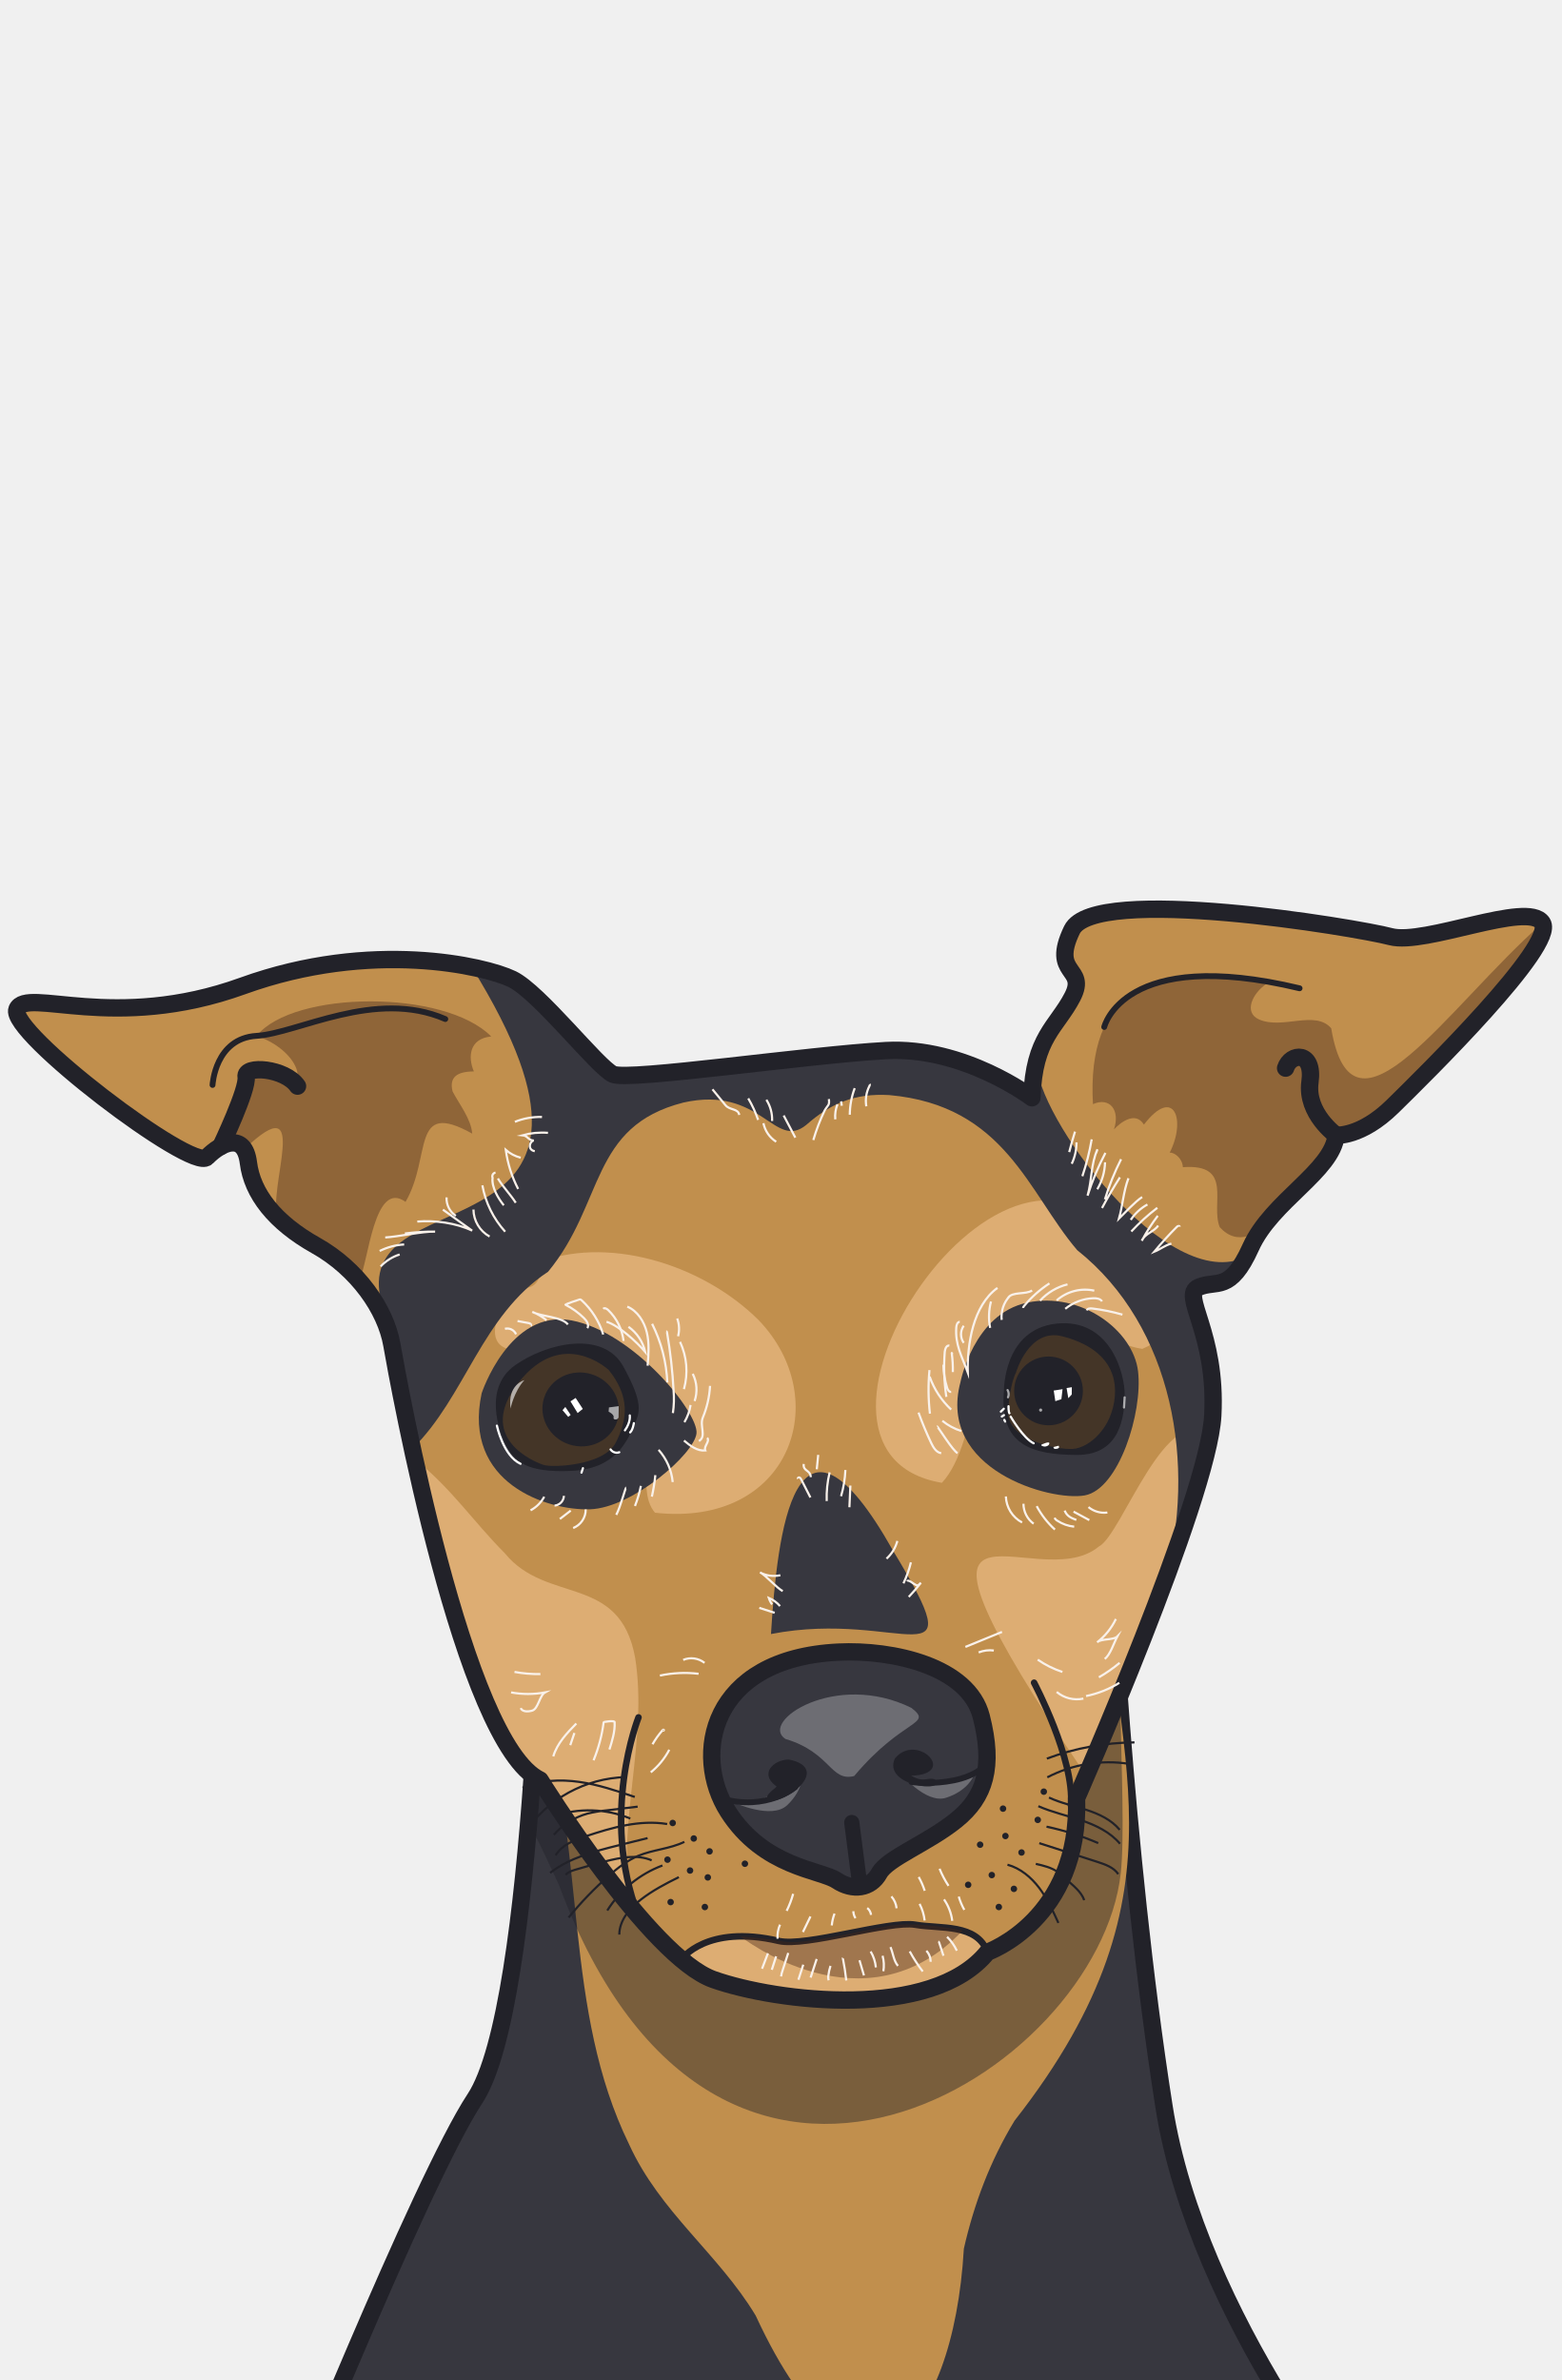
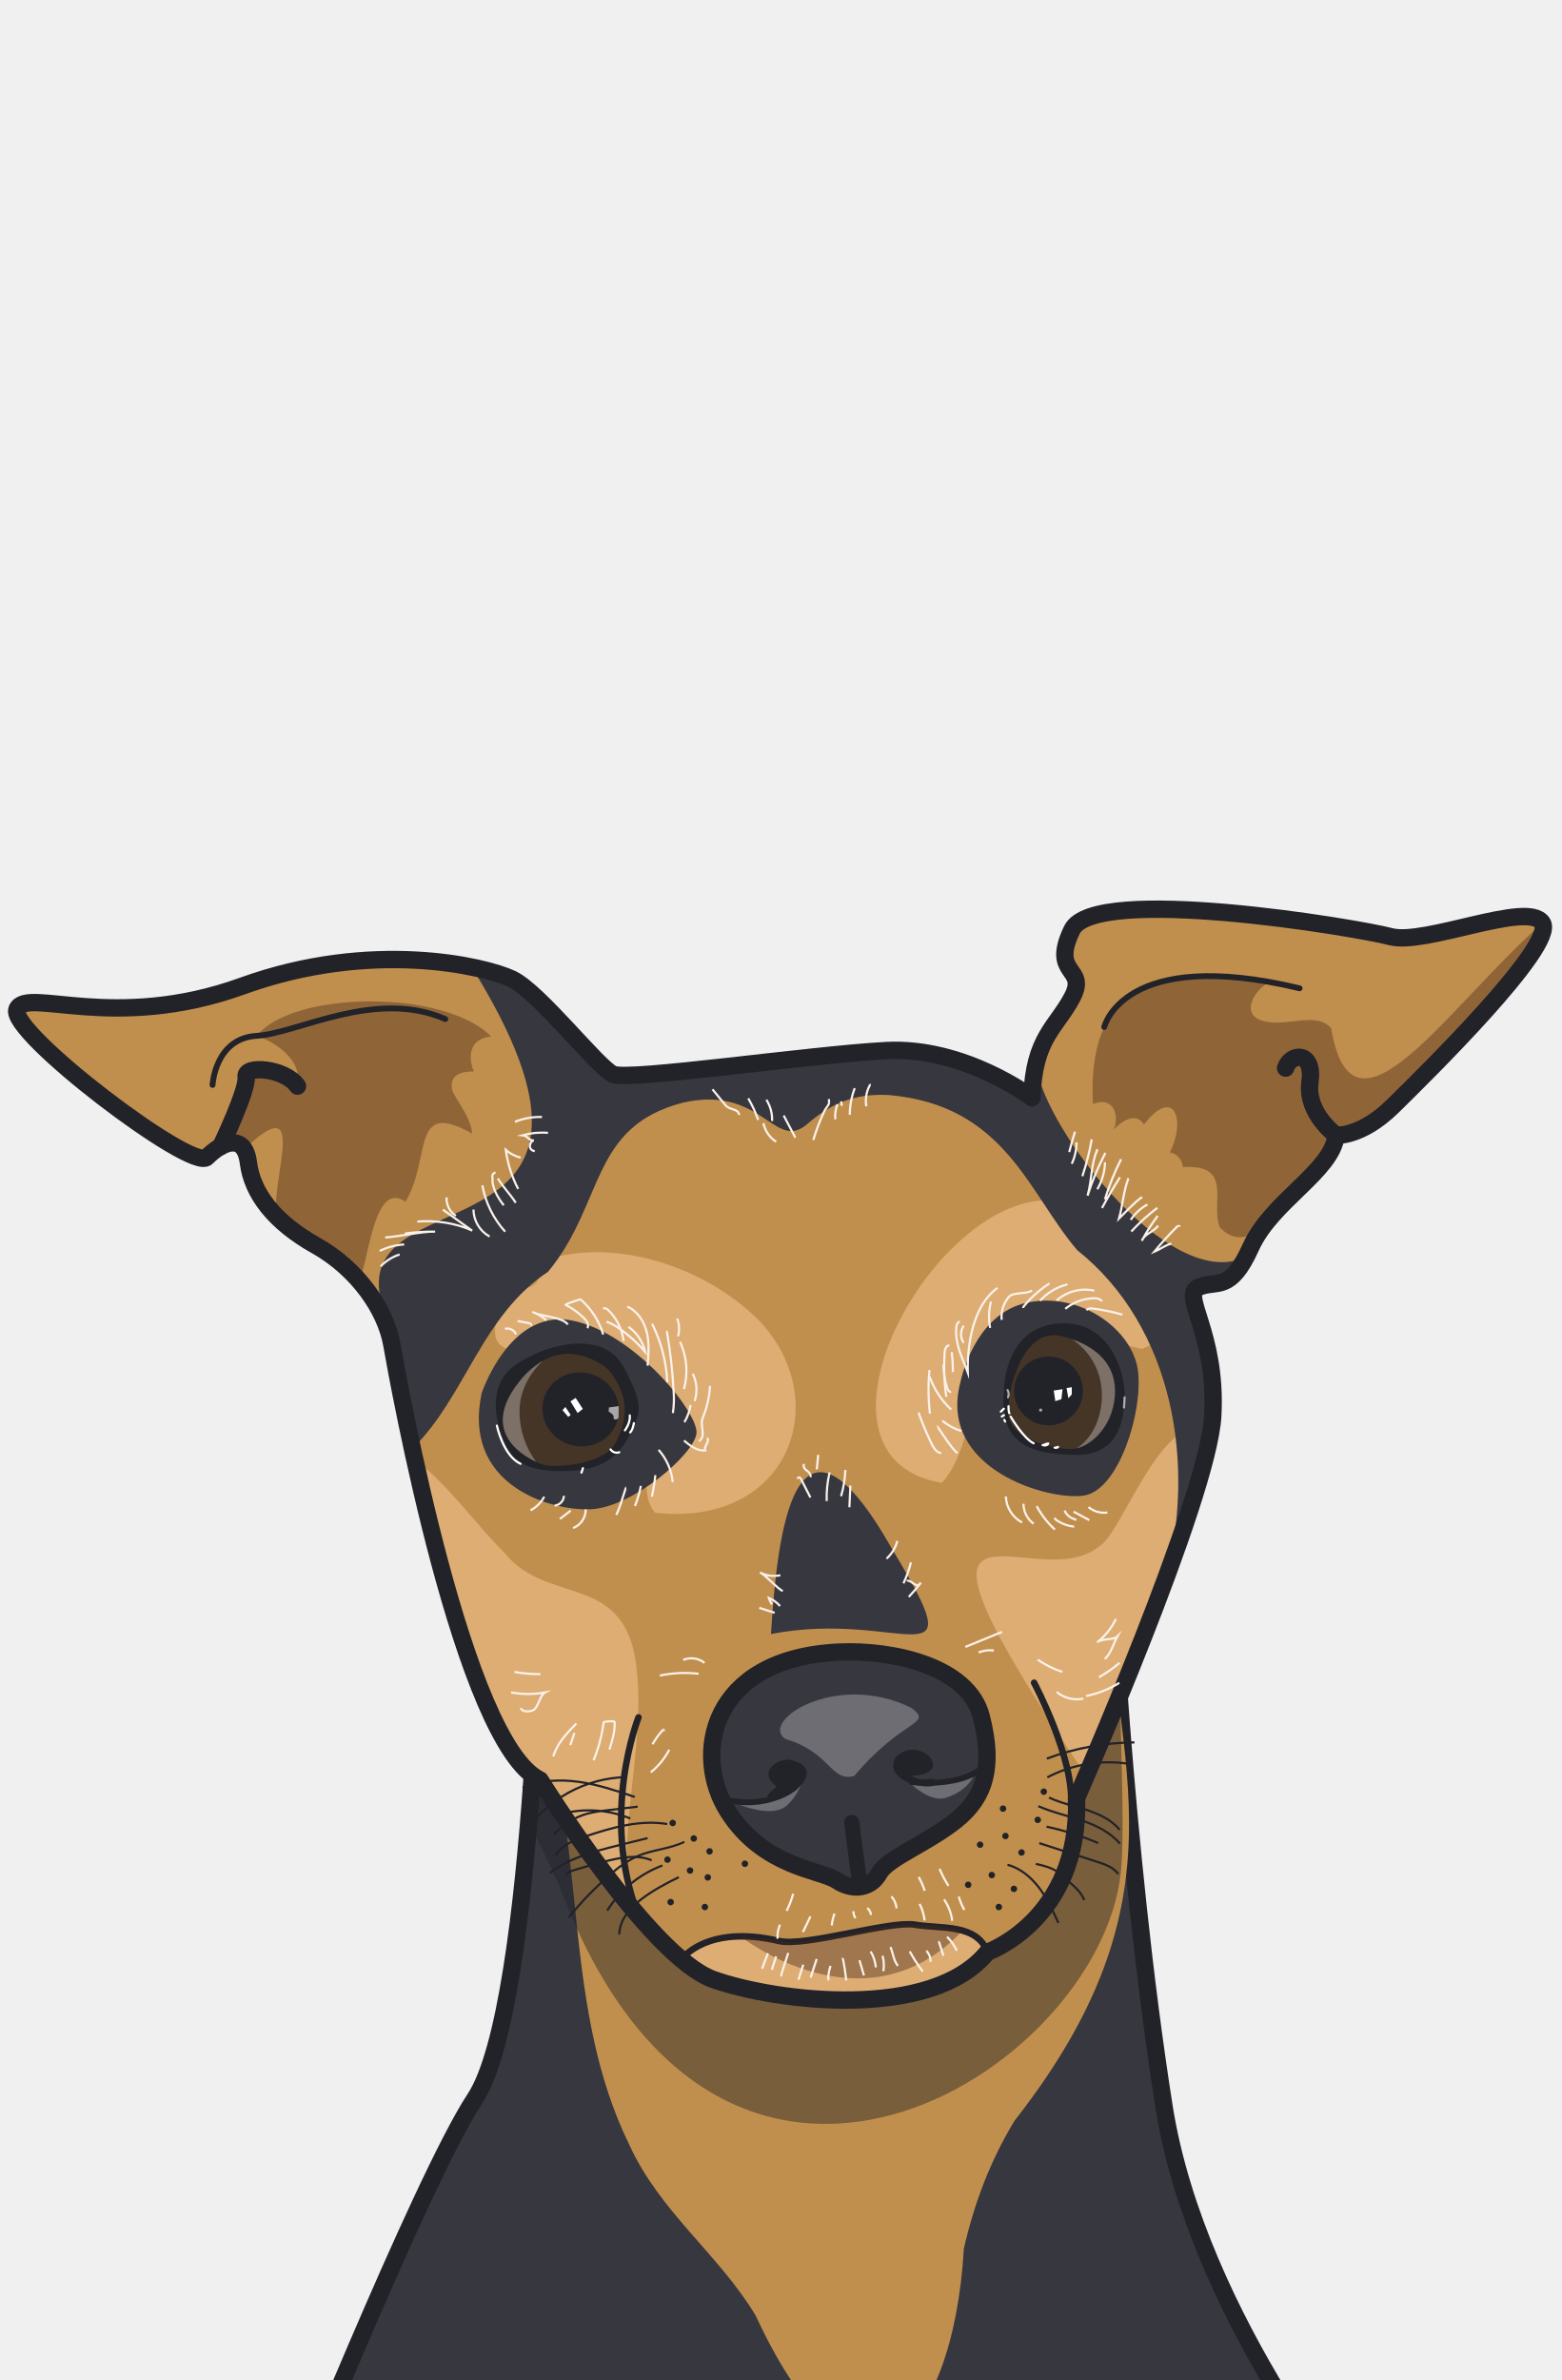
<svg xmlns="http://www.w3.org/2000/svg" width="720" height="1097.2" viewBox="0 0 720 1097.2">
  <path d="M536.69 971.06c15.49 98.61 95.13 192.93 95.13 192.93l-503.82 5.7s66.28-164.82 91-202.24c28.59-43.32 31.24-263.15 31.24-263.15l261.36 6.91s6.21 139.6 25.09 259.85z" fill="#37373f" stroke="#222229" stroke-linecap="round" stroke-linejoin="round" stroke-width="8" />
  <path d="M250.32 791.13c19.82 64.07 9.48 135.6 39.75 197.44 14.23 31.27 41.14 50.38 58.34 78.9 47.59 102.74 91.1 53.84 96-30.82 4.66-20.45 12-40.27 23.38-59 84.77-108.06 42-170.67 42-263.34 29.93-7.44-271.42-8.07-259.62-10.05 2.46-1.49-5.84 50.92.15 86.87z" fill="#c18f4d" />
  <path d="M257.75 869.08c73.41 197.86 248.92 86.46 259-5.52 1.74-15.75.37-49.19-.1-71.86-5.28-54.42-3-85.47-6.69-80.53l-259.77-6.87s-.83 68.3-6.51 136.26c5.32 9.15 9.53 18.98 14.07 28.52z" fill="#222229" opacity=".45" />
  <path d="M476.23 506.73S444.94 483 409 485s-118.78 14.13-125.9 10.92-34-37.85-46.52-43.88-64.74-18.38-124.26 3.15-99.79.35-104.06 10.75S89.1 541 95.85 534.13s17.35-11.6 19.11 2.56 12 27.43 31.15 38.16 32.17 29.44 35 45.77 33 183.75 68.33 200.61c0 0 50.62 81.61 79.89 92s100.78 19 126.4-12.58c0 0 42.94-15.11 41.08-71 0 0 60.72-138 62.8-176.33s-15-55.59-6.56-59.21 14.47 2.87 24.1-18.48 37.58-35 39.34-51.61c0 0 11.46 1 26.06-13.32s75.68-74.3 69-84.6-54.16 10.57-70 6.35-136.71-24.27-146.94-3.12 7.46 16.91.22 30.88-17.75 18.7-18.6 46.52z" fill="#c18f4d" />
  <path d="M349.77 608.56c-26.43-26.29-71.1-39.5-103.26-25.78 7 5.92-3.86 16.45-9 7.27-38.29 65.79 53.47 4.08 62.36 51C304.63 660 292 685.6 302 697.38c62.44 6.9 82.85-52.38 47.77-88.82zM290.39 876.93c-5.78-37 8.41-75.1 2.47-112.63-7.05-39-40.73-24.51-60.09-48.23-14.57-14.66-24.45-29.68-41.2-43.18 32.72 141.6 37.87 120.3 99.19 206.09-.14-.68-.27-1.35-.37-2.05zM558.42 662.59c-20.28-19.07-41.17 45.21-51.74 50.35-29.58 24.65-107.57-44.86-5.38 106.42 12.89-29.99 49.77-117.79 57.12-156.77zM518.77 577.07c-52.08-87-170.49 92.15-84.47 106.52 18.52-20.12 11.22-70.26 44.64-77.08 18.6-2.8 30 12.67 47.74 15.33 26.63-10.92.69-34.91-7.91-44.77zM426.88 887.19c-16.06-2.75-38 4.43-53.72 7.57-7.61 1.51-26.83-3-34.58-2.57-6.69.35-17.24 5.39-23.88 9.58 4.74 3.83 10.57 10 14.67 11.44 29.27 10.38 100.78 19 126.4-12.58 0 0-4.88-5.83-4-6.23-9.12-6.26-13.77-5.31-24.89-7.21z" fill="#ddad73" />
  <path d="M711.19 425.53c-43.91 38.68-87.55 107.83-97.4 48.5-7.47-8.56-22.43.74-33.3-4.07-7.19-3.22-3-12 3.26-16.26-52.39-13.19-82.85 3.63-79.81 55.31 7.82-3.46 12.66 2.91 9.67 11.67 2.59-2.79 9.73-8.83 13.83-2.23 13.83-17.92 19.6-2.26 11.9 12.91 2.33-.06 5.83 2.68 6.06 6.72 23.59-1.72 12.56 16.84 17 27.68 16.51 18 37.9-21.73 49.45-30.86 5.54-7.08 2.73-12.07 7.81-11.1 26.67-4.8 102.84-96.2 91.53-98.27zM208.67 503.15c-1.59-6.41 1.81-9.18 9.82-9.21-2.85-6.66-2.13-15.17 8-16.11-21.42-21.76-91.22-21.32-108.17-.29 25.8 8.77 24.9 35.84-.86 12.93-2.18 11.14-5.24 24.42-14.37 35.34 1.9 0 8.22 2.35 9.53 4 31.8-30.4 10.09 19 15.63 31.87 9.2 9.67 27.77 16.94 37.37 28.83 4.34-8.89 6.83-46.94 21.37-36.44 12.24-21.06 2.21-47.36 30.73-31.47-.48-6.71-6.01-13.6-9.05-19.45z" fill="#482718" opacity=".41" />
  <path d="M411.73 714.8c-45.36-80.39-53.36-8-56.25 38.5 60.52-11.72 94.52 24.93 56.25-38.5z" fill="#37373f" />
  <path d="M552.65 593.46c7.8-3.36 13.57 1.94 22-14.18-36.41 18.35-97.85-65.9-96.68-90a75.2 75.2 0 00-2.18 16.76C423.52 460.63 309.38 505 280.69 494c-18-15.28-36.55-46.5-63.2-48.18 83.8 135.18-49.69 96.93-42.55 149.91 5.1 28 7.67 31 15.24 72.11 24.39-23.88 31.75-61.26 62.53-81.56 26.19-31.67 19.1-67 62.43-78 36-8.06 41.91 22.32 56.62 10.3 11.21-9.9 22.38-14.66 38.22-13.74 53.49 4.74 64.07 45 86.7 71.49 44.26 35.18 55.21 99.13 40.37 152.72 46.72-117.88 3.83-115.16 15.6-135.59z" fill="#37373f" />
  <path d="M475.8 506.08s-31.29-23.72-67.27-21.76-118.75 14.15-125.87 10.94-34-37.85-46.52-43.88-64.73-18.38-124.25 3.15-99.79.35-104.06 10.75 80.83 75.07 87.59 68.2 17.34-11.61 19.11 2.55 12 27.43 31.15 38.17 32.16 29.43 35 45.76 33 183.75 68.32 200.61c0 0 50.63 81.62 79.9 92s100.77 19 126.39-12.59c0 0 42.95-15.1 41.08-71 0 0 60.73-138 62.81-176.33s-15-55.58-6.57-59.2 14.48 2.86 24.1-18.49 37.59-35 39.35-51.61c0 0 11.46 1 26.06-13.32s75.67-74.3 69-84.6S657 436 641.18 431.8s-136.7-24.28-146.93-3.12 7.46 16.91.22 30.88-17.83 18.7-18.67 46.52z" fill="none" stroke="#222229" stroke-linecap="round" stroke-linejoin="round" stroke-width="8" />
  <path d="M476.79 775.74s18.71 35.18 17 56.53M294.4 791.73s-17.9 44.8-.19 91.2" fill="none" stroke="#222229" stroke-linecap="round" stroke-linejoin="round" stroke-width="3" />
  <path d="M386.57 761.64c25-1.21 59.92 6.53 65.86 29.67s1.82 37.05-11.52 47.8-31.68 17.45-35.54 24.49-12.14 8.27-19.61 3.31-33.6-5.92-50.09-31.77-8.53-70.62 50.9-73.5z" fill="#37373f" stroke="#222229" stroke-linecap="round" stroke-linejoin="round" stroke-width="8" />
  <path d="M420.23 787.35c-34.94-17.27-70.36 6.36-58.09 14.32 21 6.25 20.71 19.87 31.7 17.09 22.73-26.98 36.61-23.44 26.39-31.41z" fill="#fff" opacity=".27" />
  <path fill="none" stroke="#222229" stroke-linecap="round" stroke-linejoin="round" stroke-width="7" d="M392.73 840.19l3.8 29.62" />
  <path d="M370 817.52s-17.41 16.26-31.6 13.44c0 0 17.42 8.09 24.59 1.21 7.74-7.38 7.01-14.65 7.01-14.65zM448.9 818.7s-22.77 7-34.28-1.8c0 0 12.09 14.91 21.56 11.89 10.15-3.25 12.72-10.09 12.72-10.09z" fill="#fff" opacity=".27" />
  <path d="M422.82 821.71c-12-1.44 20.27 4.83 32.14-8.62M367.07 823.57s-13.26 11.73-34.68 5.48" fill="none" stroke="#222229" stroke-miterlimit="10" stroke-width="2.69" />
  <path d="M363.75 811.16c-7.05 0-13.93 6.59-5.73 12.38.24.56-5.64 3.6-4.34 6.57 8.59 1.89 30-14.9 10.07-18.95zm-.53 9.9c.11.09 0 .02 0 0zM430.94 820.24c-4-1-4.47 1.85-10.82-1.61 22-.67 2.72-20.23-7.49-8-6.03 12.87 24.7 16.28 18.31 9.61z" fill="#222229" />
  <path d="M101.79 528.53s12.66-26.48 11.68-32.07 18-4.07 23.71 4.26M616.1 523.36S602 513.33 604 498.81s-9-13.45-11.24-6.39" fill="none" stroke="#222229" stroke-linecap="round" stroke-linejoin="round" stroke-width="8" />
  <path d="M509.13 473.45s8.82-37.29 90.08-17.84M98 500.17s1.14-21.45 20.25-22.63 54.62-21.83 87.06-7.76" fill="none" stroke="#222229" stroke-linecap="round" stroke-miterlimit="10" stroke-width="2.69" />
  <path d="M314.21 903.29s11.41-16.36 44.93-8.48c12.17 2.86 51.06-9.53 62.83-7.5s28.39-.69 33.36 12.66" fill="none" stroke="#222229" stroke-miterlimit="10" stroke-width="3" />
  <path d="M341.4 892.67S398.55 938 443.84 890c0 0-20.65-4.53-34.34-2.1s-39.3 8.82-48.07 7.21-20.03-2.44-20.03-2.44z" fill="#482718" opacity=".41" />
  <path d="M310.16 841.91a1.5 1.5 0 000-3 1.5 1.5 0 000 3zM319.88 849.06a1.5 1.5 0 000-3 1.5 1.5 0 000 3zM307.76 858.82a1.5 1.5 0 000-3 1.5 1.5 0 000 3zM318.16 863.83a1.5 1.5 0 000-3 1.5 1.5 0 000 3zM327.16 855a1.5 1.5 0 000-3 1.5 1.5 0 000 3zM343.46 860.7a1.5 1.5 0 000-3 1.5 1.5 0 000 3zM326.35 867a1.5 1.5 0 000-3 1.5 1.5 0 000 3zM325 880.65a1.5 1.5 0 000-3 1.5 1.5 0 000 3zM309.21 878.38a1.5 1.5 0 000-3 1.5 1.5 0 000 3zM446.4 870.41a1.5 1.5 0 000-3 1.5 1.5 0 000 3zM457.29 865.92a1.5 1.5 0 000-3 1.5 1.5 0 000 3zM451.91 851.92a1.5 1.5 0 000-3 1.5 1.5 0 000 3zM463.58 847.92a1.5 1.5 0 000-3 1.5 1.5 0 000 3zM462.47 835.3a1.5 1.5 0 000-3 1.5 1.5 0 000 3zM478.48 840.48a1.5 1.5 0 000-3 1.5 1.5 0 000 3zM481.27 827.47a1.5 1.5 0 000-3 1.5 1.5 0 000 3zM471 855.51a1.5 1.5 0 000-3 1.5 1.5 0 000 3zM467.49 872.28a1.5 1.5 0 000-3 1.5 1.5 0 000 3zM460.54 880.64a1.5 1.5 0 000-3 1.5 1.5 0 000 3z" fill="#222229" />
  <path d="M288.6 819.25a58.32 58.32 0 00-46.66 25.55M292.68 828.41c-8.39-2.84-16.85-5.69-25.62-6.94s-18-.82-26.1 2.72M294 832.88l-14.16 1.7a62.74 62.74 0 00-8.94 1.51 31.61 31.61 0 00-15.53 9.76M307.61 840.89c-12.62-2.07-25.41 1.63-37.54 5.65-5.31 1.76-11 3.94-13.85 8.77M290.62 838.35a50.35 50.35 0 00-35.25-1.1M298.58 847.38l-13.24 3.29c-11.13 2.77-22.61 5.71-31.69 12.72M315.54 849.11c-6.68 3.27-14.44 3.57-21.29 6.45-5 2.12-9.4 5.55-13.5 9.15A158.35 158.35 0 00262.17 884" fill="none" stroke="#222229" stroke-miterlimit="10" />
  <path d="M300.46 857.62c-6.71-2.83-14.39-1.3-21.45.51q-6.93 1.77-13.77 3.83c-1.63.49-3.36 1.06-4.42 2.38M305.44 860A51.36 51.36 0 00280 880.76M313 865.38c-6.1 3-12.18 6.2-17.56 10.38-5.16 4-9.88 9.58-9.89 16.11M464.53 859.65c5.94 1.61 10.92 5.79 14.63 10.69s6.29 10.56 8.84 16.15M477.59 859.26c3.52.81 7.13 1.65 10.09 3.72a37.43 37.43 0 013.88 3.35c3.18 2.9 6.9 5.6 8.35 9.65M479.19 849.71l26.81 8.64c3.6 1.16 7.48 2.51 9.61 5.64M482.53 842.11a126.18 126.18 0 0123.84 7.58M478.75 832.67c6.41 2.81 13.3 4.31 19.93 6.55s13.2 5.41 17.72 10.75M483.66 828.68c5.48 2.57 11.48 3.81 17.24 5.68s11.52 4.53 15.37 9.2M482.89 819.36a61.33 61.33 0 0137.68-6.21M482.68 810.73a118.37 118.37 0 0140.4-7.47" fill="none" stroke="#222229" stroke-miterlimit="10" />
  <path d="M222.08 642.3s12.8-38.94 41.43-33.58 58.66 42.56 57.63 52.08-29.57 34.34-49.07 35-58.94-11.87-49.99-53.5z" fill="#37373f" />
  <path d="M292.72 656.24c-3.62 8.54-9 21-29.63 21.87s-25.86-4.62-29.6-11.57-10.53-26.87 4-37.15 40.62-16.29 49.9.56 7.61 21.05 5.33 26.29z" fill="#222229" />
  <path d="M280.73 631.64s-21.22-20.1-41.5 5.55 7.09 36.75 11.39 38.14 27.87.27 33.26-10.22 6.81-20.96-3.15-33.47z" fill="#443527" />
+   <path d="M239.54 651.23c-.17-9.52 4.26-17.7 10.81-23.94a38.24 38.24 0 00-11.12 9.9c-17.1 21.63-.31 32.92 8 36.75a38.65 38.65 0 01-7.69-22.71z" fill="#fefdff" opacity=".3" />
  <ellipse cx="267.74" cy="649.78" rx="16.98" ry="17.7" transform="rotate(-72.08 267.724 649.77)" fill="#222229" />
  <path d="M442.85 637.15s6-31.39 30.78-36.63 48.88 12.78 51.1 31.68-8.86 54.31-24.56 57.19-68.12-11.81-57.32-52.24z" fill="#37373f" />
  <path d="M462.89 641.36s-.43-28.54 24.27-31.16 31.54 23.08 31.4 32.88-1.8 27.81-22.2 27.66-35.68-4.35-33.47-29.38z" fill="#222229" />
  <path d="M468.46 632.73s5.94-20.59 21.3-16.69 25.49 12.88 24.27 27.68-12 23.81-19.45 24.25-30.56-4.39-29.74-17.41 3.62-17.83 3.62-17.83z" fill="#443527" />
+   <path d="M494.23 617.37a30.36 30.36 0 0113.7 23.25c.81 8.76-2.18 19.27-9 25.19a20.93 20.93 0 01-2.57 1.89c7.29-1.62 16.55-10.34 17.66-24 1.1-13.29-7.02-21.9-19.79-26.33z" fill="#fefdff" opacity=".3" />
  <circle cx="483.45" cy="641.22" r="15.85" fill="#222229" />
  <path fill="#fff" d="M265.42 644.46l-2.39 1.57 3.3 5.4 2.38-1.92-3.29-5.05zM260.67 648.62l-1.3 1.48 2.63 3.1 1.12-.91-2.45-3.67z" />
  <path d="M285.26 648.25l-4.49.58-.16 1.95s2.73 1.35 2.3 2.67 2.2 1.27 2.29-.13.06-5.07.06-5.07z" fill="#fff" opacity=".6" />
-   <path d="M290.37 652.52s.53 3.06-2.23 6.88M292.25 656.08s-.41 3.09-1.72 4.27M281.52 668.2a3.42 3.42 0 004 1.3M268.78 676.84l-.67 2.05" fill="none" stroke="#fff" stroke-linecap="round" stroke-linejoin="round" stroke-width="1.01" />
-   <path d="M241.78 636.26s-7.91 2-6.38 13.11c0 0 1.52-7.78 6.38-13.11z" fill="#fff" opacity=".6" />
-   <path d="M229.1 657.24s2.9 13.89 10.9 17.58" fill="none" stroke="#fff" stroke-linecap="round" stroke-linejoin="round" stroke-width="1.01" />
+   <path d="M290.37 652.52s.53 3.06-2.23 6.88M292.25 656.08s-.41 3.09-1.72 4.27M281.52 668.2a3.42 3.42 0 004 1.3M268.78 676.84l-.67 2.05M229.1 657.24s2.9 13.89 10.9 17.58" fill="none" stroke="#fff" stroke-linecap="round" stroke-linejoin="round" stroke-width="1.01" />
  <path fill="#fff" d="M485.85 641.06l.74 4.89 2.79-.92.54-4.61-4.07.64zM491.78 639.9l.79 4.68 1.58-1.7.05-3.36-2.42.38z" />
  <path fill="none" opacity=".6" stroke-linecap="round" stroke-linejoin="round" stroke-width="1.01" stroke="#fff" d="M518.54 644.19l-.29 4.68" />
  <path fill="none" stroke="#fff" stroke-linecap="round" stroke-linejoin="round" stroke-width="1.01" d="M461.47 650.77l1.36-1.32M461.91 653.02l.99-.62M463.08 654.62l.37.73M465 648.29s-.06 2.57.43 3.24M466 653.08s5.81 10 10.59 12.29" />
  <path d="M480.19 666s3.54-1.71 3.63-.7-1.49 1.87-2.82 1.48-.81-.78-.81-.78zM488.09 666.49l-2.33.6s-.31 1.09 1.45.82.88-1.42.88-1.42z" fill="#fff" />
  <circle cx="479.82" cy="650.06" r=".73" fill="#fff" opacity=".6" />
  <path d="M464.57 640.84a3.58 3.58 0 01.2 3.32" fill="none" stroke="#fff" stroke-linecap="round" stroke-linejoin="round" stroke-width="1.01" opacity=".6" />
  <path d="M503.36 525.24a113.91 113.91 0 01-4.31 17M505.4 531.6l.61-1.76c-3.1 7-2.48 14-4.56 21.37a120.23 120.23 0 018.23-19.72M516.91 534.4a116.38 116.38 0 00-7.46 18.52M516.37 542.76q-4.39 6.91-8.25 14.14M526.62 551.84c-3.47 2.34-7.68 7-10.68 9.94 1.75-6.18 2-12.39 4.36-18.6M529.06 555.28a21.64 21.64 0 00-7.7 7.09M533.61 556.82a94.43 94.43 0 00-12 10.91M534 565c-1.92 2.93-6.26 3.71-7.53 7a83.51 83.51 0 017.36-11.51M540.1 573.3c-3.23.9-4.8 2.49-7.9 3.75q4.95-6 10.48-11.53c.38-.38 1.28-.54 1.21 0M495.66 521.68c-1 3.13-1.85 6.28-2.67 9.45M496.35 526.63a23.12 23.12 0 01-2.19 9.88M509.51 535.82a26 26 0 01-3.57 12.44M249.9 514.94a31.08 31.08 0 00-12.5 2.23M246.57 530.7c-3.5-.57-2.38-4.63-.43-4.93-2.68 0-2.57-2.13-5.25-2.41a34.11 34.11 0 0111.77-1.11M240.08 533.71a16.67 16.67 0 01-6.88-3.59 55.31 55.31 0 005.71 18M228.47 540.59a1.73 1.73 0 00-1.35 2.38c-.54 4.37 2.62 9.49 5.15 12.68M229.57 543.28c2.3 3.88 6.05 7.7 8.23 11.22M222.41 546.45a43.17 43.17 0 0010.52 21.37M225.74 570.05a14.43 14.43 0 01-7.44-12.45M205.9 552a9.64 9.64 0 004.27 8.51M204.22 557.65l13.48 9.69c-7.29-3.51-17.23-4.9-25.29-4.19M186.68 568.66a98.48 98.48 0 0113.94-.88c-6.14-.14-16.86 2.36-23 2.7M186.35 573.71a29 29 0 00-11.28 3M184.27 578.33a20.52 20.52 0 00-8.76 5.49M386.14 509.12a14.43 14.43 0 00-1 6.91M393.75 502.66l.33-1a36.11 36.11 0 00-2.27 12.25M400.94 499.78c.22.24.07.62-.08.91a15.06 15.06 0 00-1.43 9.33M345 506.37a53.92 53.92 0 014.55 9.92M353.36 507a17.05 17.05 0 012.64 9.8M428.64 634.65a38.08 38.08 0 009.92 15.17M435 629.14a37.59 37.59 0 001.67 10.58c.29.95.91 2.07 1.89 1.95M439 624.36c-.06-.2 0-1.05-.16-.48a55.76 55.76 0 01.49 8.66M444.35 611.19a6.84 6.84 0 000 7.87M456.93 600a26.9 26.9 0 00-.4 12.17M475.88 594.91c-2.91 2-9.14.43-11.07 3.39l.75-.82a14 14 0 00-3.72 11M471.75 603a1.29 1.29 0 01.4-.9 51.83 51.83 0 0111.72-10.44M479.55 599.6a25.62 25.62 0 0112.65-7.5M487.2 599.5a19.86 19.86 0 0117.35-4.5M491.16 603.39A21.8 21.8 0 01504 598.5c1.52-.06 3.27.16 4.13 1.42M501.09 604.1c.32-.93 1.59-1 2.56-.87a91.31 91.31 0 0113.88 2.82" fill="none" stroke="#f9f1ea" stroke-miterlimit="10" />
  <path d="M442.52 609.39c-1.07 0-1.5 1.37-1.59 2.43-.63 8.09 2.52 13.31 5.3 20.92-.33-12.82 2.36-30.83 13.67-39M437.72 620.35c-1.32-.29-2 1.51-2.12 2.86a92.43 92.43 0 00.73 20.76M428.56 631.62a94.92 94.92 0 00.21 20.08M423.51 651.21q2.57 7.13 5.83 14c1 2.08 2.35 4.39 4.63 4.72M432 657.5c.27-.1 7.59 11.77 9.53 12.35M434.5 655a26.35 26.35 0 008.75 4.72M463.78 689.87a14.16 14.16 0 007.48 12M471.89 693.24a11.44 11.44 0 004.69 9.2M478 694.34a40.25 40.25 0 008.39 10.8M490.89 696.39c1 2.5 2.86 3.4 5.39 4.31M495 696.88l7.26 3.91M486.24 699.71a2.86 2.86 0 001.27 1.35 17.33 17.33 0 007.78 2.75M501.87 694.78a11.22 11.22 0 008.71 2.5M238.61 609l5.41 1c.6.11 1.29 1 .7 1.12M252 608.66a23.82 23.82 0 00-6.55-3.88c4 2.27 13.55 2.14 16.39 5.81M270.82 612.29c.93-1.51-.3-3.4-1.56-4.64a34.7 34.7 0 00-8.53-6.15c-.29-.16 6.27-2.44 6.6-2.47a1.21 1.21 0 01.87.42 35.68 35.68 0 019.94 15.77M278.13 603.38c.59-.62 1.62-.06 2.25.53a23.86 23.86 0 017.14 14.29M289.23 602.37c4.73 2 7.78 6.86 9 11.87s.78 10.23.37 15.36M300.68 610.3a66.78 66.78 0 017 27M313.55 618.6a31.63 31.63 0 011.8 21.81M319.41 633.35a16.21 16.21 0 01.85 12.55M327.38 638.9a44.39 44.39 0 01-3.32 14.59c-1.62 3.9 1.84 8.71-1.8 10.85M318.4 647.71a21.88 21.88 0 01-2.84 7.93M307.16 613.78c.26 0 .37.32.41.57a233.9 233.9 0 013 26.64 45.16 45.16 0 01-.32 10.46" fill="none" stroke="#f9f1ea" stroke-miterlimit="10" />
  <path d="M279.64 609.34c5.64 1.68 14 9.36 17.83 13.86a19.36 19.36 0 00-7.69-11.52M326.08 662.84c1.37 1.73-1.71 3.8-.9 5.86-3.7.32-7-2.21-9.81-4.59M370.57 674.9c-.35 3.54 3 2.54 3.28 6.08M382.53 678.77a49.41 49.41 0 00-1.36 13.23M389.79 677.68a50.62 50.62 0 01-2 12.09M377.26 670.71l-.67 6.64M367.89 681.75c-.19-.37.33-.76.72-.64a1.63 1.63 0 01.8.89l4.25 8.35M392.09 684.86l-.45 10M288.69 685.83c-.35.07-2.55 8.69-4.54 12.53M295.5 685a54.19 54.19 0 01-2.73 9.27M302.16 680.06a80.68 80.68 0 01-1.6 9.9M303.66 668.39a26.13 26.13 0 016.51 14.85M270.06 695.84a9.12 9.12 0 01-5.79 8.59M263.15 696.4l-5 3.86M250.94 690a15.33 15.33 0 01-6.31 6.28M260 689.59a4.65 4.65 0 01-4.31 4.49M232.81 612.59a4.41 4.41 0 015.13 2.52M312.24 607.84a13.48 13.48 0 01.4 8.19M361.34 514.25l5.37 10.21M352 517.8a13.26 13.26 0 005.88 8.55M382.17 506.67c.41 3.1-.48 2.65-2 5.38a91.36 91.36 0 00-5.17 13.52M387.81 507.71l.33 2.06M328.5 502.19l6 7.31c2 2.41 5.9 1.43 6.35 4.51M359.81 726.19a13.63 13.63 0 01-9.38-1.28c2.31.92 8.17 7.65 10.49 8.56M357.18 743.52l-7.09-2.29zM419 736.19a84.31 84.31 0 005.6-6.51l-1.08 1c-1.17 1.11-4.33-3-5.29-1.7M356 739.65a10.31 10.31 0 01-1.54-3 13.69 13.69 0 015.19 3.77M420 720.26a49.47 49.47 0 01-3.44 9.67M413.75 710.39a16.68 16.68 0 01-5 8.16M478.48 765.11a43.51 43.51 0 0011.37 5.67M487.22 780a14.44 14.44 0 0012.3 3.07M305.93 797.79c.18.1.26-.31.06-.37s-.39.12-.53.27a39.4 39.4 0 00-4.6 6.43M308.58 806.66a33.48 33.48 0 01-8.52 10.4M273.67 811.51a68.35 68.35 0 004.65-17.51c0-.27 5.43-1 5.07 0 .23 4.19-1.15 8.58-2.4 12.52M249.16 771.77a61.22 61.22 0 01-11.94-1M235.66 780.22a43 43 0 0015.63 0c-2.56 1.43-3.1 7.59-5.92 8.4-1.9.54-4.5.64-5.29-1.18M514.51 746.37a29.89 29.89 0 01-8.62 10.73c1.7-1.74 7.56-.93 9.27-2.66-1.45 2.68-3.3 8.61-5.81 10.33M516.23 766.6a66.93 66.93 0 01-9.56 6.65M500.76 781.89a46.46 46.46 0 0015.34-6.09M324.85 766.6a9.8 9.8 0 00-9.85-1.37M322.1 771.63a54.22 54.22 0 00-17.83.83M445.12 759.25l16.88-6.92M451.23 761.79a14.05 14.05 0 017-.89M373.69 883.51l-3.48 7.17M384.79 882.19a20.11 20.11 0 00-1.28 5.46M393.46 881.08a5.94 5.94 0 001 3.22M399.87 879.6a4.83 4.83 0 011.75 3.19M411 874.27a9.75 9.75 0 012.39 5.46M423.59 865.31a33.75 33.75 0 012.77 6.35M433.21 861.52a45.1 45.1 0 004.14 7.87M442.05 874.35a30.31 30.31 0 002.57 6.11M424 877.7a21.68 21.68 0 012.32 7.66M435.27 875.65a22 22 0 013.79 9.88M365.71 873.08a44.91 44.91 0 01-3 7.84M359.65 887.28a13.66 13.66 0 00-1.14 6.49M357.86 901.88l-2 6.2M396.29 903.69l2.06 7M419.46 899.61a70.57 70.57 0 006 9.24M432.6 895.11c.3.08.43.42.53.72l1.88 5.79M436.67 892.89a22 22 0 014.5 6.39M427.13 899.32a7.33 7.33 0 011.95 5.08M410.57 897.62c1.26 2.87 1.42 6.29 3.47 8.66M401.44 899.65a17.3 17.3 0 012.4 7.35M406.93 901.63a16.36 16.36 0 01.36 7.13M388.65 902.67c-.06.05 0 .14 0 .21.66 3.35 1.18 6.74 1.55 10.14M382.92 906.29a23.2 23.2 0 00-1 4.58 4 4 0 00.18 2.06M376.55 903.11q-1.44 4.26-2.79 8.57M370.37 905.73l-2.24 6.95M363.44 900.33l-2.59 8a13.34 13.34 0 00-.71 2.83M354.08 900.47l-2.72 7.12M265.72 794.57c-4.37 4.43-8.84 9.16-10.61 15.13M264.85 798.92l-1.92 5.62" fill="none" stroke="#f9f1ea" stroke-miterlimit="10" />
</svg>
